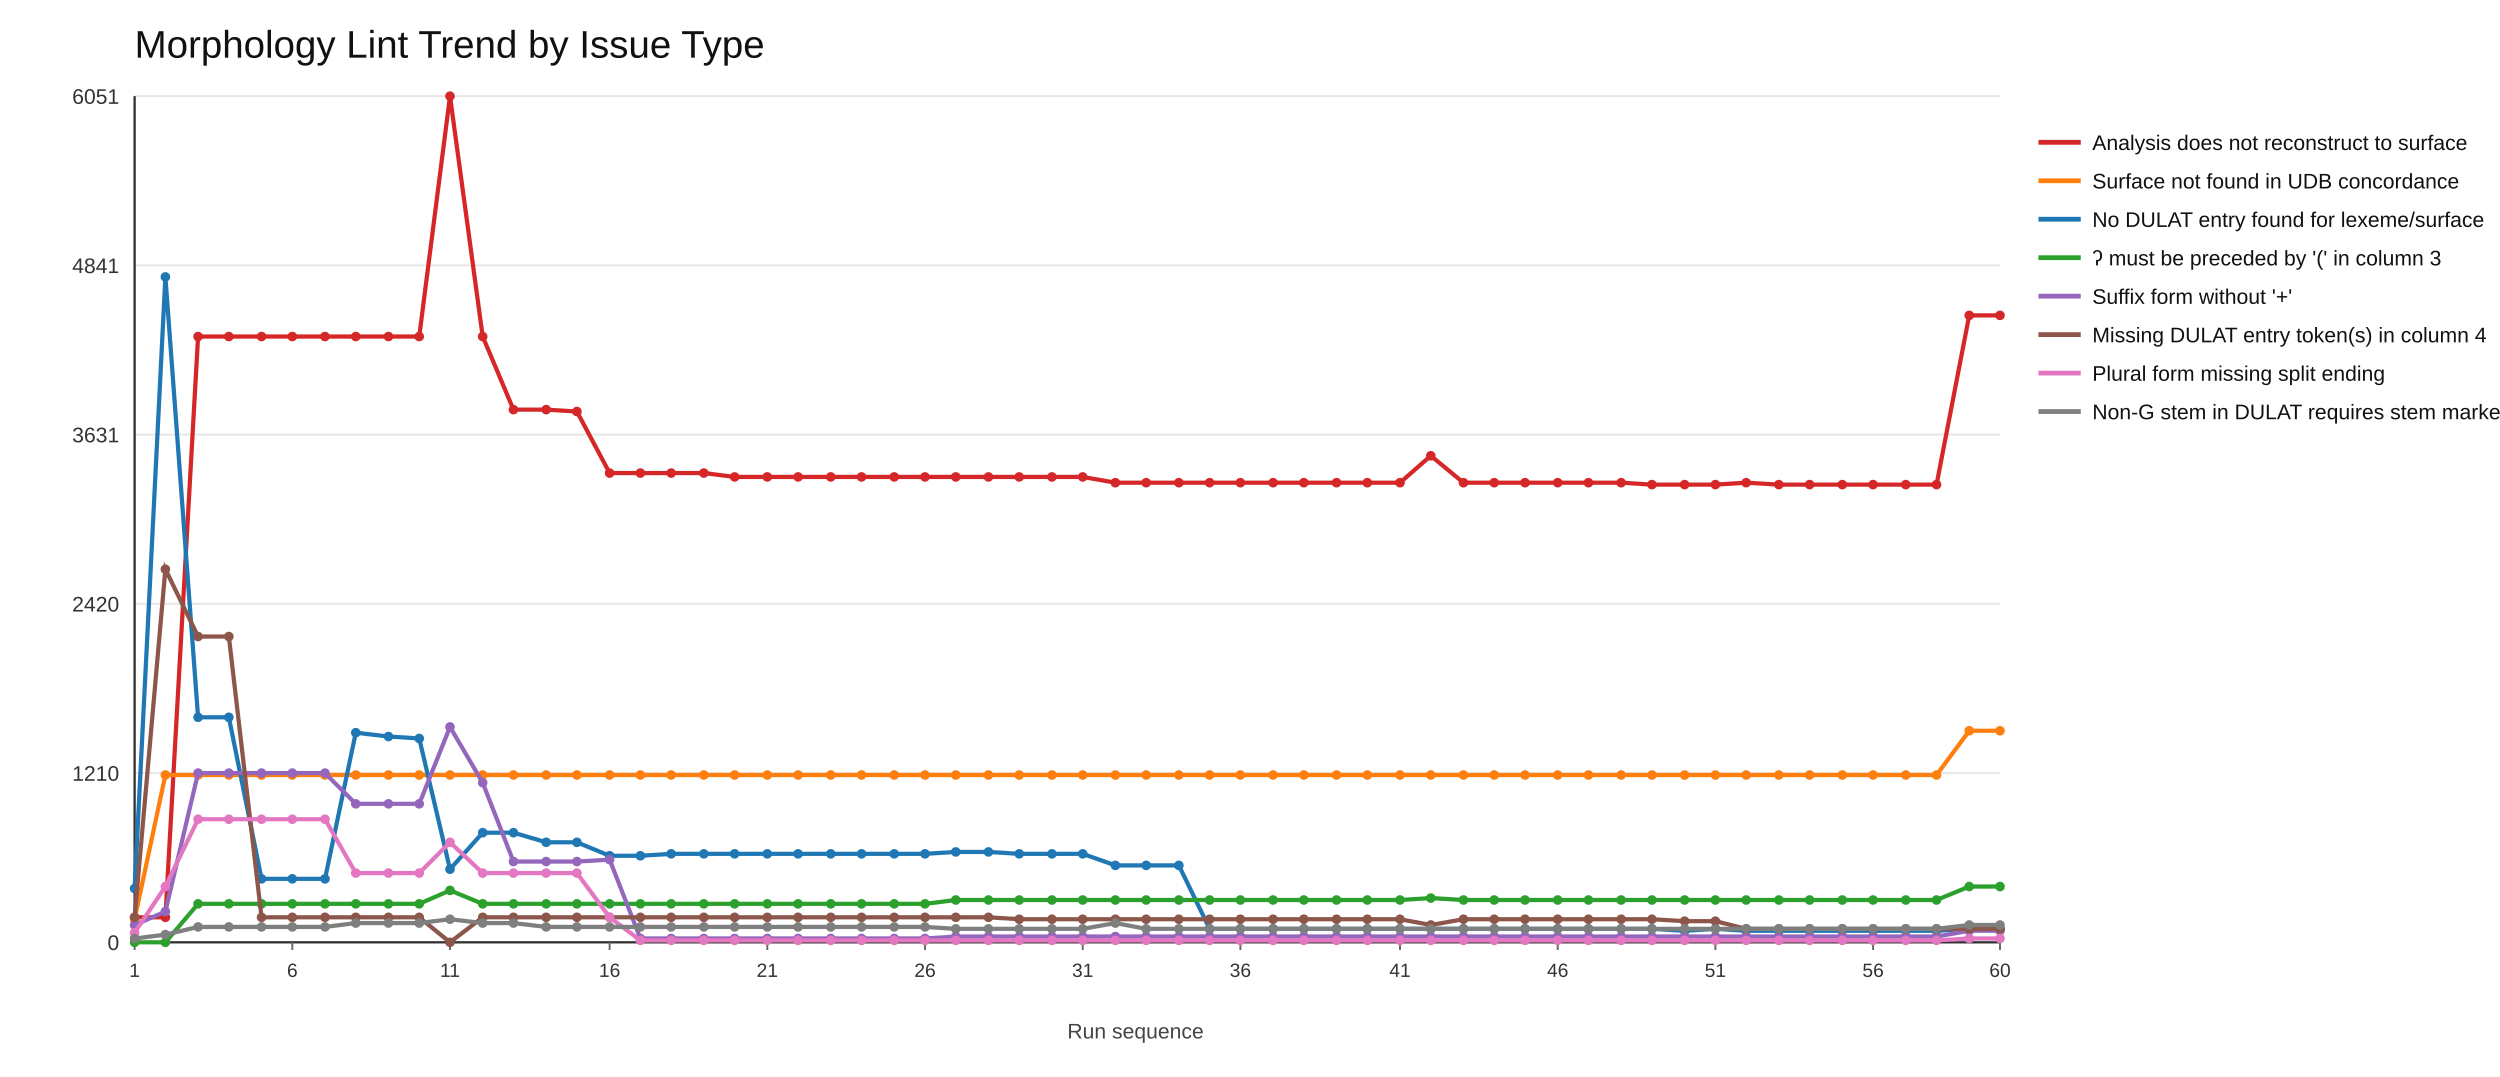
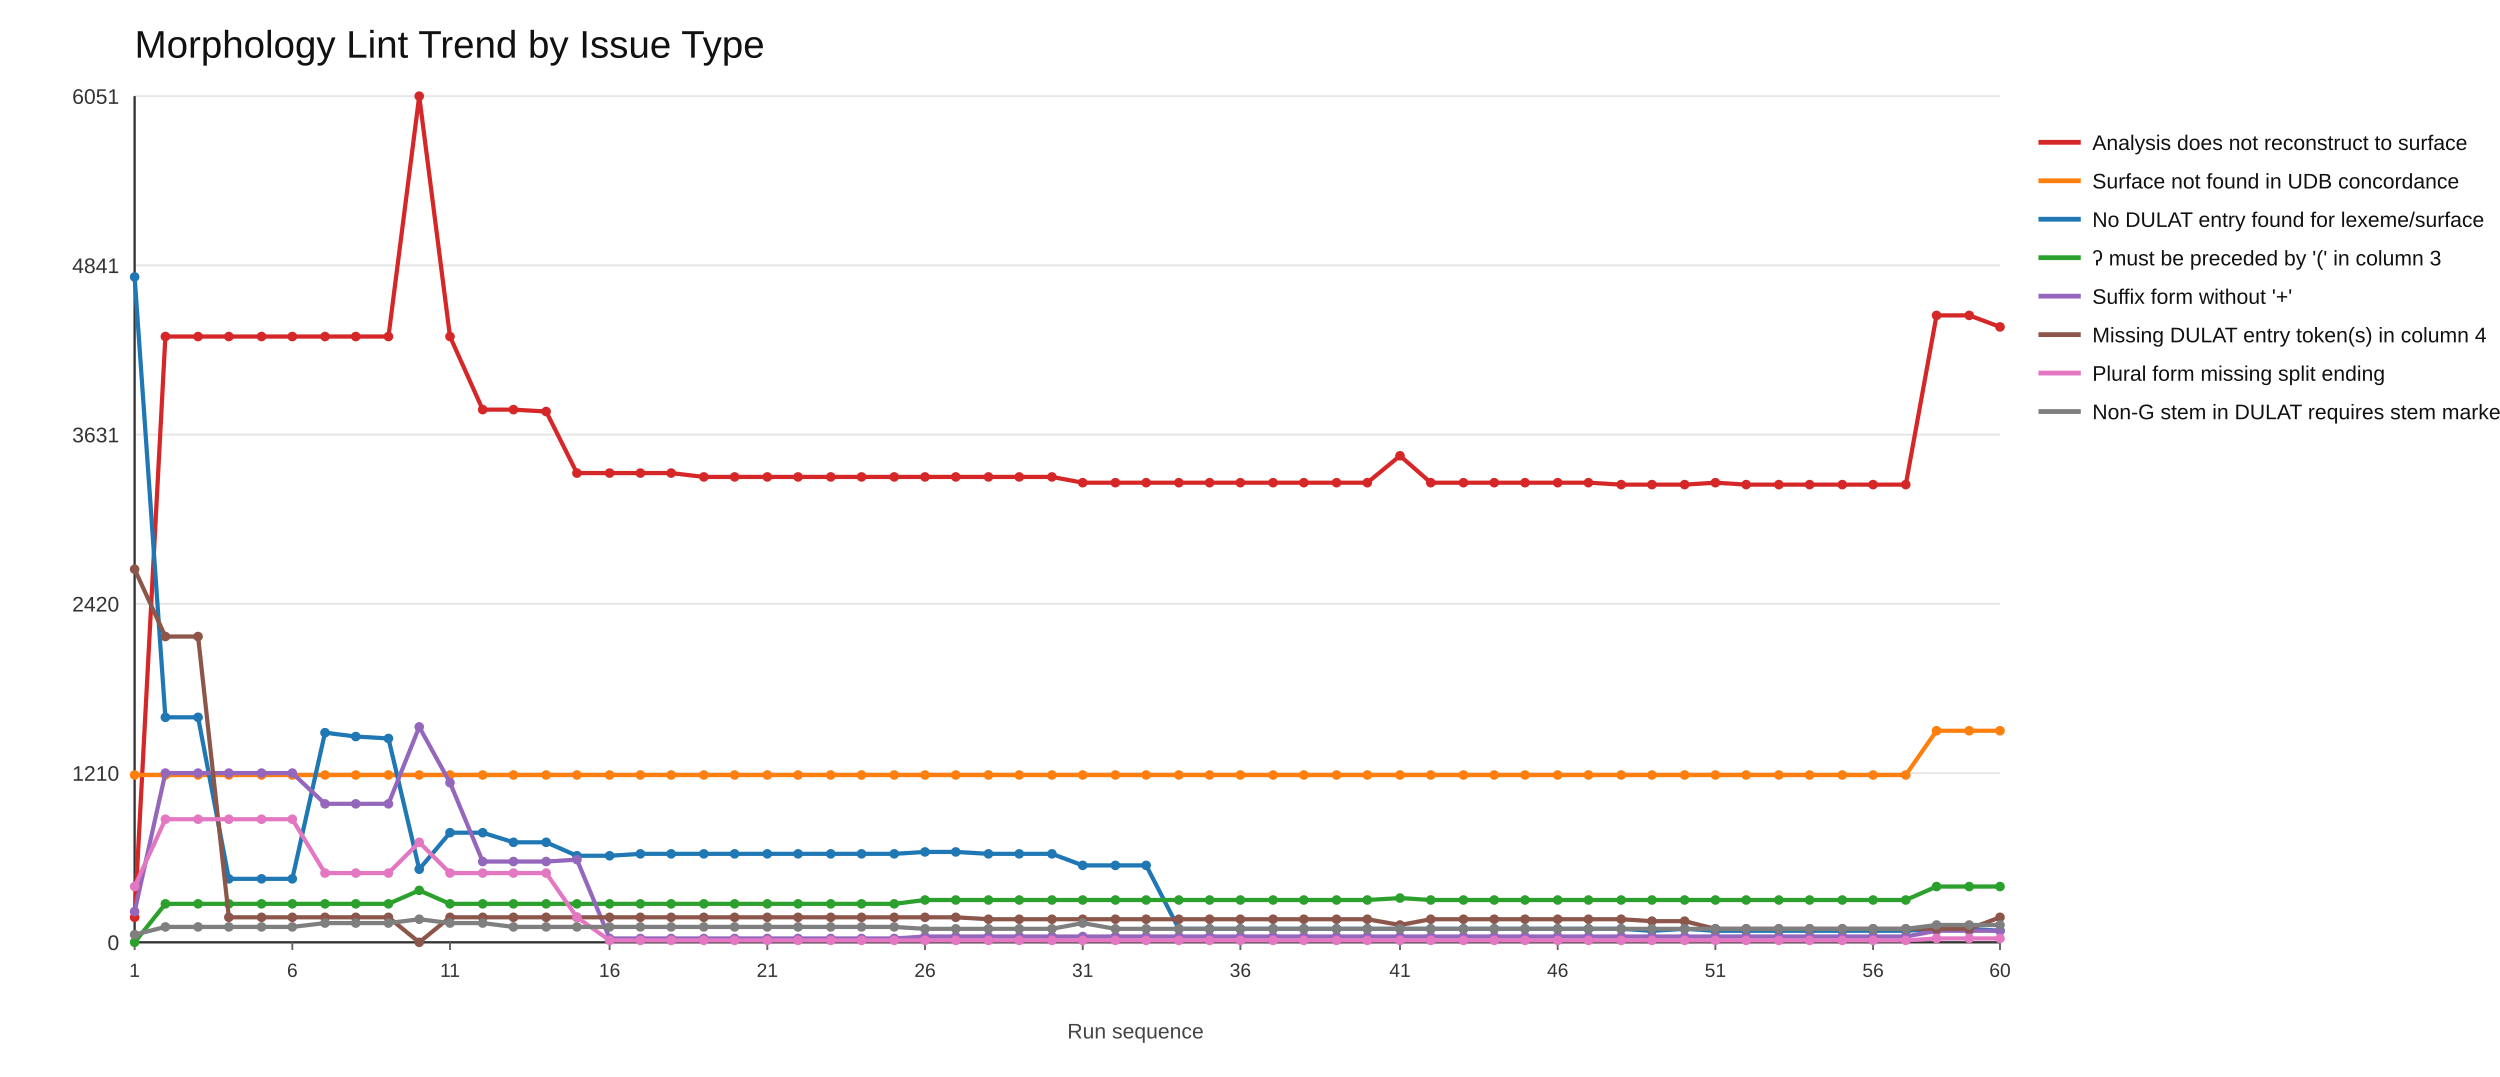
<svg xmlns="http://www.w3.org/2000/svg" width="1300" height="560">
  <rect x="0" y="0" width="1300" height="560" fill="#ffffff" />
  <text x="70" y="30" font-size="20" font-family="Arial" fill="#111">Morphology Lint Trend by Issue Type</text>
  <line x1="70" y1="490" x2="1040" y2="490" stroke="#e6e6e6" stroke-width="1" />
  <text x="62" y="494" font-size="11" font-family="Arial" fill="#333" text-anchor="end">0</text>
  <line x1="70" y1="402" x2="1040" y2="402" stroke="#e6e6e6" stroke-width="1" />
  <text x="62" y="406" font-size="11" font-family="Arial" fill="#333" text-anchor="end">1210</text>
  <line x1="70" y1="314" x2="1040" y2="314" stroke="#e6e6e6" stroke-width="1" />
  <text x="62" y="318" font-size="11" font-family="Arial" fill="#333" text-anchor="end">2420</text>
  <line x1="70" y1="226" x2="1040" y2="226" stroke="#e6e6e6" stroke-width="1" />
  <text x="62" y="230" font-size="11" font-family="Arial" fill="#333" text-anchor="end">3631</text>
  <line x1="70" y1="138" x2="1040" y2="138" stroke="#e6e6e6" stroke-width="1" />
  <text x="62" y="142" font-size="11" font-family="Arial" fill="#333" text-anchor="end">4841</text>
  <line x1="70" y1="50" x2="1040" y2="50" stroke="#e6e6e6" stroke-width="1" />
  <text x="62" y="54" font-size="11" font-family="Arial" fill="#333" text-anchor="end">6051</text>
  <line x1="70" y1="490" x2="1040" y2="490" stroke="#333" stroke-width="1.2" />
  <line x1="70" y1="50" x2="70" y2="490" stroke="#333" stroke-width="1.2" />
  <line x1="70" y1="490" x2="70" y2="494" stroke="#666" stroke-width="1" />
  <text x="70" y="508" font-size="10" font-family="Arial" fill="#333" text-anchor="middle">1</text>
  <line x1="152" y1="490" x2="152" y2="494" stroke="#666" stroke-width="1" />
  <text x="152" y="508" font-size="10" font-family="Arial" fill="#333" text-anchor="middle">6</text>
  <line x1="234" y1="490" x2="234" y2="494" stroke="#666" stroke-width="1" />
  <text x="234" y="508" font-size="10" font-family="Arial" fill="#333" text-anchor="middle">11</text>
  <line x1="317" y1="490" x2="317" y2="494" stroke="#666" stroke-width="1" />
  <text x="317" y="508" font-size="10" font-family="Arial" fill="#333" text-anchor="middle">16</text>
  <line x1="399" y1="490" x2="399" y2="494" stroke="#666" stroke-width="1" />
  <text x="399" y="508" font-size="10" font-family="Arial" fill="#333" text-anchor="middle">21</text>
  <line x1="481" y1="490" x2="481" y2="494" stroke="#666" stroke-width="1" />
  <text x="481" y="508" font-size="10" font-family="Arial" fill="#333" text-anchor="middle">26</text>
  <line x1="563" y1="490" x2="563" y2="494" stroke="#666" stroke-width="1" />
  <text x="563" y="508" font-size="10" font-family="Arial" fill="#333" text-anchor="middle">31</text>
  <line x1="645" y1="490" x2="645" y2="494" stroke="#666" stroke-width="1" />
  <text x="645" y="508" font-size="10" font-family="Arial" fill="#333" text-anchor="middle">36</text>
  <line x1="728" y1="490" x2="728" y2="494" stroke="#666" stroke-width="1" />
  <text x="728" y="508" font-size="10" font-family="Arial" fill="#333" text-anchor="middle">41</text>
  <line x1="810" y1="490" x2="810" y2="494" stroke="#666" stroke-width="1" />
  <text x="810" y="508" font-size="10" font-family="Arial" fill="#333" text-anchor="middle">46</text>
  <line x1="892" y1="490" x2="892" y2="494" stroke="#666" stroke-width="1" />
  <text x="892" y="508" font-size="10" font-family="Arial" fill="#333" text-anchor="middle">51</text>
  <line x1="974" y1="490" x2="974" y2="494" stroke="#666" stroke-width="1" />
  <text x="974" y="508" font-size="10" font-family="Arial" fill="#333" text-anchor="middle">56</text>
  <line x1="1040" y1="490" x2="1040" y2="494" stroke="#666" stroke-width="1" />
  <text x="1040" y="508" font-size="10" font-family="Arial" fill="#333" text-anchor="middle">60</text>
-   <polyline fill="none" stroke="#d62728" stroke-width="2.2" points="70,477 86,477 103,175 119,175 136,175 152,175 169,175 185,175 202,175 218,175 234,50 251,175 267,213 284,213 300,214 317,246 333,246 349,246 366,246 382,248 399,248 415,248 432,248 448,248 465,248 481,248 497,248 514,248 530,248 547,248 563,248 580,251 596,251 613,251 629,251 645,251 662,251 678,251 695,251 711,251 728,251 744,237 761,251 777,251 793,251 810,251 826,251 843,251 859,252 876,252 892,252 908,251 925,252 941,252 958,252 974,252 991,252 1007,252 1024,164 1040,164" />
+   <polyline fill="none" stroke="#d62728" stroke-width="2.2" points="70,477 86,175 103,175 119,175 136,175 152,175 169,175 185,175 202,175 218,50 234,175 251,213 267,213 284,214 300,246 317,246 333,246 349,246 366,248 382,248 399,248 415,248 432,248 448,248 465,248 481,248 497,248 514,248 530,248 547,248 563,251 580,251 596,251 613,251 629,251 645,251 662,251 678,251 695,251 711,251 728,237 744,251 761,251 777,251 793,251 810,251 826,251 843,252 859,252 876,252 892,251 908,252 925,252 941,252 958,252 974,252 991,252 1007,164 1024,164 1040,170" />
  <circle cx="70" cy="477" r="2.5" fill="#d62728" />
-   <circle cx="86" cy="477" r="2.5" fill="#d62728" />
+   <circle cx="86" cy="175" r="2.5" fill="#d62728" />
  <circle cx="103" cy="175" r="2.5" fill="#d62728" />
  <circle cx="119" cy="175" r="2.5" fill="#d62728" />
  <circle cx="136" cy="175" r="2.5" fill="#d62728" />
  <circle cx="152" cy="175" r="2.5" fill="#d62728" />
  <circle cx="169" cy="175" r="2.5" fill="#d62728" />
  <circle cx="185" cy="175" r="2.5" fill="#d62728" />
  <circle cx="202" cy="175" r="2.5" fill="#d62728" />
-   <circle cx="218" cy="175" r="2.5" fill="#d62728" />
-   <circle cx="234" cy="50" r="2.5" fill="#d62728" />
-   <circle cx="251" cy="175" r="2.5" fill="#d62728" />
+   <circle cx="218" cy="50" r="2.5" fill="#d62728" />
+   <circle cx="234" cy="175" r="2.5" fill="#d62728" />
+   <circle cx="251" cy="213" r="2.5" fill="#d62728" />
  <circle cx="267" cy="213" r="2.5" fill="#d62728" />
-   <circle cx="284" cy="213" r="2.5" fill="#d62728" />
-   <circle cx="300" cy="214" r="2.5" fill="#d62728" />
+   <circle cx="284" cy="214" r="2.5" fill="#d62728" />
+   <circle cx="300" cy="246" r="2.5" fill="#d62728" />
  <circle cx="317" cy="246" r="2.5" fill="#d62728" />
  <circle cx="333" cy="246" r="2.5" fill="#d62728" />
  <circle cx="349" cy="246" r="2.5" fill="#d62728" />
-   <circle cx="366" cy="246" r="2.5" fill="#d62728" />
+   <circle cx="366" cy="248" r="2.5" fill="#d62728" />
  <circle cx="382" cy="248" r="2.5" fill="#d62728" />
  <circle cx="399" cy="248" r="2.5" fill="#d62728" />
  <circle cx="415" cy="248" r="2.5" fill="#d62728" />
  <circle cx="432" cy="248" r="2.5" fill="#d62728" />
  <circle cx="448" cy="248" r="2.5" fill="#d62728" />
  <circle cx="465" cy="248" r="2.5" fill="#d62728" />
  <circle cx="481" cy="248" r="2.5" fill="#d62728" />
  <circle cx="497" cy="248" r="2.5" fill="#d62728" />
  <circle cx="514" cy="248" r="2.5" fill="#d62728" />
  <circle cx="530" cy="248" r="2.5" fill="#d62728" />
  <circle cx="547" cy="248" r="2.5" fill="#d62728" />
-   <circle cx="563" cy="248" r="2.5" fill="#d62728" />
+   <circle cx="563" cy="251" r="2.5" fill="#d62728" />
  <circle cx="580" cy="251" r="2.5" fill="#d62728" />
  <circle cx="596" cy="251" r="2.5" fill="#d62728" />
  <circle cx="613" cy="251" r="2.5" fill="#d62728" />
  <circle cx="629" cy="251" r="2.5" fill="#d62728" />
  <circle cx="645" cy="251" r="2.5" fill="#d62728" />
  <circle cx="662" cy="251" r="2.5" fill="#d62728" />
  <circle cx="678" cy="251" r="2.5" fill="#d62728" />
  <circle cx="695" cy="251" r="2.5" fill="#d62728" />
  <circle cx="711" cy="251" r="2.5" fill="#d62728" />
-   <circle cx="728" cy="251" r="2.5" fill="#d62728" />
-   <circle cx="744" cy="237" r="2.5" fill="#d62728" />
+   <circle cx="728" cy="237" r="2.5" fill="#d62728" />
+   <circle cx="744" cy="251" r="2.5" fill="#d62728" />
  <circle cx="761" cy="251" r="2.5" fill="#d62728" />
  <circle cx="777" cy="251" r="2.5" fill="#d62728" />
  <circle cx="793" cy="251" r="2.5" fill="#d62728" />
  <circle cx="810" cy="251" r="2.5" fill="#d62728" />
  <circle cx="826" cy="251" r="2.5" fill="#d62728" />
-   <circle cx="843" cy="251" r="2.5" fill="#d62728" />
+   <circle cx="843" cy="252" r="2.5" fill="#d62728" />
  <circle cx="859" cy="252" r="2.5" fill="#d62728" />
  <circle cx="876" cy="252" r="2.5" fill="#d62728" />
-   <circle cx="892" cy="252" r="2.5" fill="#d62728" />
-   <circle cx="908" cy="251" r="2.5" fill="#d62728" />
+   <circle cx="892" cy="251" r="2.5" fill="#d62728" />
+   <circle cx="908" cy="252" r="2.5" fill="#d62728" />
  <circle cx="925" cy="252" r="2.5" fill="#d62728" />
  <circle cx="941" cy="252" r="2.5" fill="#d62728" />
  <circle cx="958" cy="252" r="2.5" fill="#d62728" />
  <circle cx="974" cy="252" r="2.5" fill="#d62728" />
  <circle cx="991" cy="252" r="2.5" fill="#d62728" />
-   <circle cx="1007" cy="252" r="2.5" fill="#d62728" />
+   <circle cx="1007" cy="164" r="2.5" fill="#d62728" />
  <circle cx="1024" cy="164" r="2.5" fill="#d62728" />
-   <circle cx="1040" cy="164" r="2.5" fill="#d62728" />
+   <circle cx="1040" cy="170" r="2.5" fill="#d62728" />
  <line x1="1060" y1="74" x2="1082" y2="74" stroke="#d62728" stroke-width="2.5" />
  <text x="1088" y="78" font-size="11" font-family="Arial" fill="#111">Analysis does not reconstruct to surface</text>
-   <polyline fill="none" stroke="#ff7f0e" stroke-width="2.2" points="70,478 86,403 103,403 119,403 136,403 152,403 169,403 185,403 202,403 218,403 234,403 251,403 267,403 284,403 300,403 317,403 333,403 349,403 366,403 382,403 399,403 415,403 432,403 448,403 465,403 481,403 497,403 514,403 530,403 547,403 563,403 580,403 596,403 613,403 629,403 645,403 662,403 678,403 695,403 711,403 728,403 744,403 761,403 777,403 793,403 810,403 826,403 843,403 859,403 876,403 892,403 908,403 925,403 941,403 958,403 974,403 991,403 1007,403 1024,380 1040,380" />
-   <circle cx="70" cy="478" r="2.5" fill="#ff7f0e" />
+   <polyline fill="none" stroke="#ff7f0e" stroke-width="2.2" points="70,403 86,403 103,403 119,403 136,403 152,403 169,403 185,403 202,403 218,403 234,403 251,403 267,403 284,403 300,403 317,403 333,403 349,403 366,403 382,403 399,403 415,403 432,403 448,403 465,403 481,403 497,403 514,403 530,403 547,403 563,403 580,403 596,403 613,403 629,403 645,403 662,403 678,403 695,403 711,403 728,403 744,403 761,403 777,403 793,403 810,403 826,403 843,403 859,403 876,403 892,403 908,403 925,403 941,403 958,403 974,403 991,403 1007,380 1024,380 1040,380" />
+   <circle cx="70" cy="403" r="2.5" fill="#ff7f0e" />
  <circle cx="86" cy="403" r="2.5" fill="#ff7f0e" />
  <circle cx="103" cy="403" r="2.5" fill="#ff7f0e" />
  <circle cx="119" cy="403" r="2.5" fill="#ff7f0e" />
  <circle cx="136" cy="403" r="2.5" fill="#ff7f0e" />
  <circle cx="152" cy="403" r="2.5" fill="#ff7f0e" />
  <circle cx="169" cy="403" r="2.5" fill="#ff7f0e" />
  <circle cx="185" cy="403" r="2.5" fill="#ff7f0e" />
  <circle cx="202" cy="403" r="2.5" fill="#ff7f0e" />
  <circle cx="218" cy="403" r="2.5" fill="#ff7f0e" />
  <circle cx="234" cy="403" r="2.5" fill="#ff7f0e" />
  <circle cx="251" cy="403" r="2.5" fill="#ff7f0e" />
  <circle cx="267" cy="403" r="2.5" fill="#ff7f0e" />
  <circle cx="284" cy="403" r="2.5" fill="#ff7f0e" />
  <circle cx="300" cy="403" r="2.5" fill="#ff7f0e" />
  <circle cx="317" cy="403" r="2.5" fill="#ff7f0e" />
  <circle cx="333" cy="403" r="2.5" fill="#ff7f0e" />
  <circle cx="349" cy="403" r="2.5" fill="#ff7f0e" />
  <circle cx="366" cy="403" r="2.5" fill="#ff7f0e" />
  <circle cx="382" cy="403" r="2.5" fill="#ff7f0e" />
  <circle cx="399" cy="403" r="2.5" fill="#ff7f0e" />
  <circle cx="415" cy="403" r="2.5" fill="#ff7f0e" />
  <circle cx="432" cy="403" r="2.5" fill="#ff7f0e" />
  <circle cx="448" cy="403" r="2.5" fill="#ff7f0e" />
  <circle cx="465" cy="403" r="2.5" fill="#ff7f0e" />
  <circle cx="481" cy="403" r="2.5" fill="#ff7f0e" />
  <circle cx="497" cy="403" r="2.5" fill="#ff7f0e" />
  <circle cx="514" cy="403" r="2.5" fill="#ff7f0e" />
  <circle cx="530" cy="403" r="2.5" fill="#ff7f0e" />
  <circle cx="547" cy="403" r="2.5" fill="#ff7f0e" />
  <circle cx="563" cy="403" r="2.5" fill="#ff7f0e" />
  <circle cx="580" cy="403" r="2.5" fill="#ff7f0e" />
  <circle cx="596" cy="403" r="2.5" fill="#ff7f0e" />
  <circle cx="613" cy="403" r="2.5" fill="#ff7f0e" />
  <circle cx="629" cy="403" r="2.5" fill="#ff7f0e" />
  <circle cx="645" cy="403" r="2.5" fill="#ff7f0e" />
  <circle cx="662" cy="403" r="2.5" fill="#ff7f0e" />
  <circle cx="678" cy="403" r="2.5" fill="#ff7f0e" />
  <circle cx="695" cy="403" r="2.5" fill="#ff7f0e" />
  <circle cx="711" cy="403" r="2.5" fill="#ff7f0e" />
  <circle cx="728" cy="403" r="2.5" fill="#ff7f0e" />
  <circle cx="744" cy="403" r="2.5" fill="#ff7f0e" />
  <circle cx="761" cy="403" r="2.5" fill="#ff7f0e" />
  <circle cx="777" cy="403" r="2.5" fill="#ff7f0e" />
  <circle cx="793" cy="403" r="2.5" fill="#ff7f0e" />
  <circle cx="810" cy="403" r="2.5" fill="#ff7f0e" />
  <circle cx="826" cy="403" r="2.5" fill="#ff7f0e" />
  <circle cx="843" cy="403" r="2.5" fill="#ff7f0e" />
  <circle cx="859" cy="403" r="2.5" fill="#ff7f0e" />
  <circle cx="876" cy="403" r="2.5" fill="#ff7f0e" />
  <circle cx="892" cy="403" r="2.5" fill="#ff7f0e" />
  <circle cx="908" cy="403" r="2.5" fill="#ff7f0e" />
  <circle cx="925" cy="403" r="2.5" fill="#ff7f0e" />
  <circle cx="941" cy="403" r="2.5" fill="#ff7f0e" />
  <circle cx="958" cy="403" r="2.5" fill="#ff7f0e" />
  <circle cx="974" cy="403" r="2.5" fill="#ff7f0e" />
  <circle cx="991" cy="403" r="2.5" fill="#ff7f0e" />
-   <circle cx="1007" cy="403" r="2.5" fill="#ff7f0e" />
+   <circle cx="1007" cy="380" r="2.5" fill="#ff7f0e" />
  <circle cx="1024" cy="380" r="2.5" fill="#ff7f0e" />
  <circle cx="1040" cy="380" r="2.5" fill="#ff7f0e" />
  <line x1="1060" y1="94" x2="1082" y2="94" stroke="#ff7f0e" stroke-width="2.5" />
  <text x="1088" y="98" font-size="11" font-family="Arial" fill="#111">Surface not found in UDB concordance</text>
-   <polyline fill="none" stroke="#1f77b4" stroke-width="2.2" points="70,462 86,144 103,373 119,373 136,457 152,457 169,457 185,381 202,383 218,384 234,452 251,433 267,433 284,438 300,438 317,445 333,445 349,444 366,444 382,444 399,444 415,444 432,444 448,444 465,444 481,444 497,443 514,443 530,444 547,444 563,444 580,450 596,450 613,450 629,483 645,483 662,483 678,483 695,483 711,483 728,483 744,483 761,483 777,483 793,483 810,483 826,483 843,483 859,483 876,484 892,483 908,484 925,484 941,484 958,484 974,484 991,484 1007,484 1024,483 1040,483" />
-   <circle cx="70" cy="462" r="2.5" fill="#1f77b4" />
-   <circle cx="86" cy="144" r="2.5" fill="#1f77b4" />
+   <polyline fill="none" stroke="#1f77b4" stroke-width="2.2" points="70,144 86,373 103,373 119,457 136,457 152,457 169,381 185,383 202,384 218,452 234,433 251,433 267,438 284,438 300,445 317,445 333,444 349,444 366,444 382,444 399,444 415,444 432,444 448,444 465,444 481,443 497,443 514,444 530,444 547,444 563,450 580,450 596,450 613,483 629,483 645,483 662,483 678,483 695,483 711,483 728,483 744,483 761,483 777,483 793,483 810,483 826,483 843,483 859,484 876,483 892,484 908,484 925,484 941,484 958,484 974,484 991,484 1007,483 1024,483 1040,484" />
+   <circle cx="70" cy="144" r="2.5" fill="#1f77b4" />
+   <circle cx="86" cy="373" r="2.5" fill="#1f77b4" />
  <circle cx="103" cy="373" r="2.5" fill="#1f77b4" />
-   <circle cx="119" cy="373" r="2.5" fill="#1f77b4" />
+   <circle cx="119" cy="457" r="2.5" fill="#1f77b4" />
  <circle cx="136" cy="457" r="2.5" fill="#1f77b4" />
  <circle cx="152" cy="457" r="2.5" fill="#1f77b4" />
-   <circle cx="169" cy="457" r="2.5" fill="#1f77b4" />
-   <circle cx="185" cy="381" r="2.5" fill="#1f77b4" />
-   <circle cx="202" cy="383" r="2.5" fill="#1f77b4" />
-   <circle cx="218" cy="384" r="2.5" fill="#1f77b4" />
-   <circle cx="234" cy="452" r="2.5" fill="#1f77b4" />
+   <circle cx="169" cy="381" r="2.5" fill="#1f77b4" />
+   <circle cx="185" cy="383" r="2.5" fill="#1f77b4" />
+   <circle cx="202" cy="384" r="2.5" fill="#1f77b4" />
+   <circle cx="218" cy="452" r="2.5" fill="#1f77b4" />
+   <circle cx="234" cy="433" r="2.5" fill="#1f77b4" />
  <circle cx="251" cy="433" r="2.5" fill="#1f77b4" />
-   <circle cx="267" cy="433" r="2.5" fill="#1f77b4" />
+   <circle cx="267" cy="438" r="2.5" fill="#1f77b4" />
  <circle cx="284" cy="438" r="2.5" fill="#1f77b4" />
-   <circle cx="300" cy="438" r="2.5" fill="#1f77b4" />
+   <circle cx="300" cy="445" r="2.5" fill="#1f77b4" />
  <circle cx="317" cy="445" r="2.5" fill="#1f77b4" />
-   <circle cx="333" cy="445" r="2.5" fill="#1f77b4" />
+   <circle cx="333" cy="444" r="2.5" fill="#1f77b4" />
  <circle cx="349" cy="444" r="2.5" fill="#1f77b4" />
  <circle cx="366" cy="444" r="2.5" fill="#1f77b4" />
  <circle cx="382" cy="444" r="2.5" fill="#1f77b4" />
  <circle cx="399" cy="444" r="2.5" fill="#1f77b4" />
  <circle cx="415" cy="444" r="2.5" fill="#1f77b4" />
  <circle cx="432" cy="444" r="2.5" fill="#1f77b4" />
  <circle cx="448" cy="444" r="2.5" fill="#1f77b4" />
  <circle cx="465" cy="444" r="2.5" fill="#1f77b4" />
-   <circle cx="481" cy="444" r="2.5" fill="#1f77b4" />
+   <circle cx="481" cy="443" r="2.5" fill="#1f77b4" />
  <circle cx="497" cy="443" r="2.5" fill="#1f77b4" />
-   <circle cx="514" cy="443" r="2.5" fill="#1f77b4" />
+   <circle cx="514" cy="444" r="2.5" fill="#1f77b4" />
  <circle cx="530" cy="444" r="2.5" fill="#1f77b4" />
  <circle cx="547" cy="444" r="2.5" fill="#1f77b4" />
-   <circle cx="563" cy="444" r="2.5" fill="#1f77b4" />
+   <circle cx="563" cy="450" r="2.5" fill="#1f77b4" />
  <circle cx="580" cy="450" r="2.5" fill="#1f77b4" />
  <circle cx="596" cy="450" r="2.5" fill="#1f77b4" />
-   <circle cx="613" cy="450" r="2.5" fill="#1f77b4" />
+   <circle cx="613" cy="483" r="2.5" fill="#1f77b4" />
  <circle cx="629" cy="483" r="2.5" fill="#1f77b4" />
  <circle cx="645" cy="483" r="2.5" fill="#1f77b4" />
  <circle cx="662" cy="483" r="2.5" fill="#1f77b4" />
  <circle cx="678" cy="483" r="2.5" fill="#1f77b4" />
  <circle cx="695" cy="483" r="2.5" fill="#1f77b4" />
  <circle cx="711" cy="483" r="2.5" fill="#1f77b4" />
  <circle cx="728" cy="483" r="2.5" fill="#1f77b4" />
  <circle cx="744" cy="483" r="2.5" fill="#1f77b4" />
  <circle cx="761" cy="483" r="2.5" fill="#1f77b4" />
  <circle cx="777" cy="483" r="2.5" fill="#1f77b4" />
  <circle cx="793" cy="483" r="2.5" fill="#1f77b4" />
  <circle cx="810" cy="483" r="2.5" fill="#1f77b4" />
  <circle cx="826" cy="483" r="2.5" fill="#1f77b4" />
  <circle cx="843" cy="483" r="2.5" fill="#1f77b4" />
-   <circle cx="859" cy="483" r="2.5" fill="#1f77b4" />
-   <circle cx="876" cy="484" r="2.5" fill="#1f77b4" />
-   <circle cx="892" cy="483" r="2.5" fill="#1f77b4" />
+   <circle cx="859" cy="484" r="2.5" fill="#1f77b4" />
+   <circle cx="876" cy="483" r="2.5" fill="#1f77b4" />
+   <circle cx="892" cy="484" r="2.5" fill="#1f77b4" />
  <circle cx="908" cy="484" r="2.5" fill="#1f77b4" />
  <circle cx="925" cy="484" r="2.5" fill="#1f77b4" />
  <circle cx="941" cy="484" r="2.5" fill="#1f77b4" />
  <circle cx="958" cy="484" r="2.5" fill="#1f77b4" />
  <circle cx="974" cy="484" r="2.5" fill="#1f77b4" />
  <circle cx="991" cy="484" r="2.5" fill="#1f77b4" />
-   <circle cx="1007" cy="484" r="2.5" fill="#1f77b4" />
+   <circle cx="1007" cy="483" r="2.5" fill="#1f77b4" />
  <circle cx="1024" cy="483" r="2.5" fill="#1f77b4" />
-   <circle cx="1040" cy="483" r="2.5" fill="#1f77b4" />
+   <circle cx="1040" cy="484" r="2.5" fill="#1f77b4" />
  <line x1="1060" y1="114" x2="1082" y2="114" stroke="#1f77b4" stroke-width="2.5" />
  <text x="1088" y="118" font-size="11" font-family="Arial" fill="#111">No DULAT entry found for lexeme/surface</text>
-   <polyline fill="none" stroke="#2ca02c" stroke-width="2.2" points="70,490 86,490 103,470 119,470 136,470 152,470 169,470 185,470 202,470 218,470 234,463 251,470 267,470 284,470 300,470 317,470 333,470 349,470 366,470 382,470 399,470 415,470 432,470 448,470 465,470 481,470 497,468 514,468 530,468 547,468 563,468 580,468 596,468 613,468 629,468 645,468 662,468 678,468 695,468 711,468 728,468 744,467 761,468 777,468 793,468 810,468 826,468 843,468 859,468 876,468 892,468 908,468 925,468 941,468 958,468 974,468 991,468 1007,468 1024,461 1040,461" />
+   <polyline fill="none" stroke="#2ca02c" stroke-width="2.2" points="70,490 86,470 103,470 119,470 136,470 152,470 169,470 185,470 202,470 218,463 234,470 251,470 267,470 284,470 300,470 317,470 333,470 349,470 366,470 382,470 399,470 415,470 432,470 448,470 465,470 481,468 497,468 514,468 530,468 547,468 563,468 580,468 596,468 613,468 629,468 645,468 662,468 678,468 695,468 711,468 728,467 744,468 761,468 777,468 793,468 810,468 826,468 843,468 859,468 876,468 892,468 908,468 925,468 941,468 958,468 974,468 991,468 1007,461 1024,461 1040,461" />
  <circle cx="70" cy="490" r="2.5" fill="#2ca02c" />
-   <circle cx="86" cy="490" r="2.5" fill="#2ca02c" />
+   <circle cx="86" cy="470" r="2.5" fill="#2ca02c" />
  <circle cx="103" cy="470" r="2.5" fill="#2ca02c" />
  <circle cx="119" cy="470" r="2.5" fill="#2ca02c" />
  <circle cx="136" cy="470" r="2.5" fill="#2ca02c" />
  <circle cx="152" cy="470" r="2.5" fill="#2ca02c" />
  <circle cx="169" cy="470" r="2.5" fill="#2ca02c" />
  <circle cx="185" cy="470" r="2.5" fill="#2ca02c" />
  <circle cx="202" cy="470" r="2.5" fill="#2ca02c" />
-   <circle cx="218" cy="470" r="2.5" fill="#2ca02c" />
-   <circle cx="234" cy="463" r="2.5" fill="#2ca02c" />
+   <circle cx="218" cy="463" r="2.5" fill="#2ca02c" />
+   <circle cx="234" cy="470" r="2.5" fill="#2ca02c" />
  <circle cx="251" cy="470" r="2.5" fill="#2ca02c" />
  <circle cx="267" cy="470" r="2.5" fill="#2ca02c" />
  <circle cx="284" cy="470" r="2.5" fill="#2ca02c" />
  <circle cx="300" cy="470" r="2.5" fill="#2ca02c" />
  <circle cx="317" cy="470" r="2.5" fill="#2ca02c" />
  <circle cx="333" cy="470" r="2.5" fill="#2ca02c" />
  <circle cx="349" cy="470" r="2.5" fill="#2ca02c" />
  <circle cx="366" cy="470" r="2.5" fill="#2ca02c" />
  <circle cx="382" cy="470" r="2.5" fill="#2ca02c" />
  <circle cx="399" cy="470" r="2.5" fill="#2ca02c" />
  <circle cx="415" cy="470" r="2.5" fill="#2ca02c" />
  <circle cx="432" cy="470" r="2.5" fill="#2ca02c" />
  <circle cx="448" cy="470" r="2.5" fill="#2ca02c" />
  <circle cx="465" cy="470" r="2.5" fill="#2ca02c" />
-   <circle cx="481" cy="470" r="2.5" fill="#2ca02c" />
+   <circle cx="481" cy="468" r="2.5" fill="#2ca02c" />
  <circle cx="497" cy="468" r="2.5" fill="#2ca02c" />
  <circle cx="514" cy="468" r="2.5" fill="#2ca02c" />
  <circle cx="530" cy="468" r="2.5" fill="#2ca02c" />
  <circle cx="547" cy="468" r="2.5" fill="#2ca02c" />
  <circle cx="563" cy="468" r="2.5" fill="#2ca02c" />
  <circle cx="580" cy="468" r="2.5" fill="#2ca02c" />
  <circle cx="596" cy="468" r="2.5" fill="#2ca02c" />
  <circle cx="613" cy="468" r="2.5" fill="#2ca02c" />
  <circle cx="629" cy="468" r="2.5" fill="#2ca02c" />
  <circle cx="645" cy="468" r="2.5" fill="#2ca02c" />
  <circle cx="662" cy="468" r="2.5" fill="#2ca02c" />
  <circle cx="678" cy="468" r="2.5" fill="#2ca02c" />
  <circle cx="695" cy="468" r="2.5" fill="#2ca02c" />
  <circle cx="711" cy="468" r="2.5" fill="#2ca02c" />
-   <circle cx="728" cy="468" r="2.5" fill="#2ca02c" />
-   <circle cx="744" cy="467" r="2.5" fill="#2ca02c" />
+   <circle cx="728" cy="467" r="2.5" fill="#2ca02c" />
+   <circle cx="744" cy="468" r="2.5" fill="#2ca02c" />
  <circle cx="761" cy="468" r="2.5" fill="#2ca02c" />
  <circle cx="777" cy="468" r="2.5" fill="#2ca02c" />
  <circle cx="793" cy="468" r="2.5" fill="#2ca02c" />
  <circle cx="810" cy="468" r="2.5" fill="#2ca02c" />
  <circle cx="826" cy="468" r="2.5" fill="#2ca02c" />
  <circle cx="843" cy="468" r="2.5" fill="#2ca02c" />
  <circle cx="859" cy="468" r="2.5" fill="#2ca02c" />
  <circle cx="876" cy="468" r="2.5" fill="#2ca02c" />
  <circle cx="892" cy="468" r="2.5" fill="#2ca02c" />
  <circle cx="908" cy="468" r="2.5" fill="#2ca02c" />
  <circle cx="925" cy="468" r="2.5" fill="#2ca02c" />
  <circle cx="941" cy="468" r="2.5" fill="#2ca02c" />
  <circle cx="958" cy="468" r="2.5" fill="#2ca02c" />
  <circle cx="974" cy="468" r="2.5" fill="#2ca02c" />
  <circle cx="991" cy="468" r="2.5" fill="#2ca02c" />
-   <circle cx="1007" cy="468" r="2.5" fill="#2ca02c" />
+   <circle cx="1007" cy="461" r="2.5" fill="#2ca02c" />
  <circle cx="1024" cy="461" r="2.5" fill="#2ca02c" />
  <circle cx="1040" cy="461" r="2.5" fill="#2ca02c" />
  <line x1="1060" y1="134" x2="1082" y2="134" stroke="#2ca02c" stroke-width="2.5" />
  <text x="1088" y="138" font-size="11" font-family="Arial" fill="#111">ʔ must be preceded by '(' in column 3</text>
-   <polyline fill="none" stroke="#9467bd" stroke-width="2.2" points="70,481 86,474 103,402 119,402 136,402 152,402 169,402 185,418 202,418 218,418 234,378 251,407 267,448 284,448 300,448 317,447 333,488 349,488 366,488 382,488 399,488 415,488 432,488 448,488 465,488 481,488 497,487 514,487 530,487 547,487 563,487 580,487 596,487 613,487 629,487 645,487 662,487 678,487 695,487 711,487 728,487 744,487 761,487 777,487 793,487 810,487 826,487 843,487 859,487 876,487 892,487 908,487 925,487 941,487 958,487 974,487 991,487 1007,487 1024,484 1040,484" />
-   <circle cx="70" cy="481" r="2.5" fill="#9467bd" />
-   <circle cx="86" cy="474" r="2.5" fill="#9467bd" />
+   <polyline fill="none" stroke="#9467bd" stroke-width="2.2" points="70,474 86,402 103,402 119,402 136,402 152,402 169,418 185,418 202,418 218,378 234,407 251,448 267,448 284,448 300,447 317,488 333,488 349,488 366,488 382,488 399,488 415,488 432,488 448,488 465,488 481,487 497,487 514,487 530,487 547,487 563,487 580,487 596,487 613,487 629,487 645,487 662,487 678,487 695,487 711,487 728,487 744,487 761,487 777,487 793,487 810,487 826,487 843,487 859,487 876,487 892,487 908,487 925,487 941,487 958,487 974,487 991,487 1007,484 1024,484 1040,484" />
+   <circle cx="70" cy="474" r="2.5" fill="#9467bd" />
+   <circle cx="86" cy="402" r="2.5" fill="#9467bd" />
  <circle cx="103" cy="402" r="2.5" fill="#9467bd" />
  <circle cx="119" cy="402" r="2.5" fill="#9467bd" />
  <circle cx="136" cy="402" r="2.5" fill="#9467bd" />
  <circle cx="152" cy="402" r="2.5" fill="#9467bd" />
-   <circle cx="169" cy="402" r="2.5" fill="#9467bd" />
+   <circle cx="169" cy="418" r="2.5" fill="#9467bd" />
  <circle cx="185" cy="418" r="2.5" fill="#9467bd" />
  <circle cx="202" cy="418" r="2.5" fill="#9467bd" />
-   <circle cx="218" cy="418" r="2.5" fill="#9467bd" />
-   <circle cx="234" cy="378" r="2.5" fill="#9467bd" />
-   <circle cx="251" cy="407" r="2.5" fill="#9467bd" />
+   <circle cx="218" cy="378" r="2.5" fill="#9467bd" />
+   <circle cx="234" cy="407" r="2.5" fill="#9467bd" />
+   <circle cx="251" cy="448" r="2.5" fill="#9467bd" />
  <circle cx="267" cy="448" r="2.5" fill="#9467bd" />
  <circle cx="284" cy="448" r="2.5" fill="#9467bd" />
-   <circle cx="300" cy="448" r="2.5" fill="#9467bd" />
-   <circle cx="317" cy="447" r="2.5" fill="#9467bd" />
+   <circle cx="300" cy="447" r="2.5" fill="#9467bd" />
+   <circle cx="317" cy="488" r="2.5" fill="#9467bd" />
  <circle cx="333" cy="488" r="2.5" fill="#9467bd" />
  <circle cx="349" cy="488" r="2.5" fill="#9467bd" />
  <circle cx="366" cy="488" r="2.5" fill="#9467bd" />
  <circle cx="382" cy="488" r="2.5" fill="#9467bd" />
  <circle cx="399" cy="488" r="2.5" fill="#9467bd" />
  <circle cx="415" cy="488" r="2.5" fill="#9467bd" />
  <circle cx="432" cy="488" r="2.5" fill="#9467bd" />
  <circle cx="448" cy="488" r="2.5" fill="#9467bd" />
  <circle cx="465" cy="488" r="2.5" fill="#9467bd" />
-   <circle cx="481" cy="488" r="2.5" fill="#9467bd" />
+   <circle cx="481" cy="487" r="2.5" fill="#9467bd" />
  <circle cx="497" cy="487" r="2.5" fill="#9467bd" />
  <circle cx="514" cy="487" r="2.5" fill="#9467bd" />
  <circle cx="530" cy="487" r="2.5" fill="#9467bd" />
  <circle cx="547" cy="487" r="2.5" fill="#9467bd" />
  <circle cx="563" cy="487" r="2.5" fill="#9467bd" />
  <circle cx="580" cy="487" r="2.5" fill="#9467bd" />
  <circle cx="596" cy="487" r="2.5" fill="#9467bd" />
  <circle cx="613" cy="487" r="2.5" fill="#9467bd" />
  <circle cx="629" cy="487" r="2.5" fill="#9467bd" />
  <circle cx="645" cy="487" r="2.5" fill="#9467bd" />
  <circle cx="662" cy="487" r="2.5" fill="#9467bd" />
  <circle cx="678" cy="487" r="2.5" fill="#9467bd" />
  <circle cx="695" cy="487" r="2.5" fill="#9467bd" />
  <circle cx="711" cy="487" r="2.5" fill="#9467bd" />
  <circle cx="728" cy="487" r="2.5" fill="#9467bd" />
  <circle cx="744" cy="487" r="2.5" fill="#9467bd" />
  <circle cx="761" cy="487" r="2.5" fill="#9467bd" />
  <circle cx="777" cy="487" r="2.5" fill="#9467bd" />
  <circle cx="793" cy="487" r="2.5" fill="#9467bd" />
  <circle cx="810" cy="487" r="2.5" fill="#9467bd" />
  <circle cx="826" cy="487" r="2.5" fill="#9467bd" />
  <circle cx="843" cy="487" r="2.5" fill="#9467bd" />
  <circle cx="859" cy="487" r="2.5" fill="#9467bd" />
  <circle cx="876" cy="487" r="2.5" fill="#9467bd" />
  <circle cx="892" cy="487" r="2.5" fill="#9467bd" />
  <circle cx="908" cy="487" r="2.5" fill="#9467bd" />
  <circle cx="925" cy="487" r="2.5" fill="#9467bd" />
  <circle cx="941" cy="487" r="2.5" fill="#9467bd" />
  <circle cx="958" cy="487" r="2.5" fill="#9467bd" />
  <circle cx="974" cy="487" r="2.5" fill="#9467bd" />
  <circle cx="991" cy="487" r="2.5" fill="#9467bd" />
-   <circle cx="1007" cy="487" r="2.5" fill="#9467bd" />
+   <circle cx="1007" cy="484" r="2.5" fill="#9467bd" />
  <circle cx="1024" cy="484" r="2.5" fill="#9467bd" />
  <circle cx="1040" cy="484" r="2.5" fill="#9467bd" />
  <line x1="1060" y1="154" x2="1082" y2="154" stroke="#9467bd" stroke-width="2.5" />
  <text x="1088" y="158" font-size="11" font-family="Arial" fill="#111">Suffix form without '+'</text>
-   <polyline fill="none" stroke="#8c564b" stroke-width="2.2" points="70,477 86,296 103,331 119,331 136,477 152,477 169,477 185,477 202,477 218,477 234,490 251,477 267,477 284,477 300,477 317,477 333,477 349,477 366,477 382,477 399,477 415,477 432,477 448,477 465,477 481,477 497,477 514,477 530,478 547,478 563,478 580,478 596,478 613,478 629,478 645,478 662,478 678,478 695,478 711,478 728,478 744,481 761,478 777,478 793,478 810,478 826,478 843,478 859,478 876,479 892,479 908,483 925,483 941,483 958,483 974,483 991,483 1007,483 1024,483 1040,483" />
-   <circle cx="70" cy="477" r="2.5" fill="#8c564b" />
-   <circle cx="86" cy="296" r="2.5" fill="#8c564b" />
+   <polyline fill="none" stroke="#8c564b" stroke-width="2.2" points="70,296 86,331 103,331 119,477 136,477 152,477 169,477 185,477 202,477 218,490 234,477 251,477 267,477 284,477 300,477 317,477 333,477 349,477 366,477 382,477 399,477 415,477 432,477 448,477 465,477 481,477 497,477 514,478 530,478 547,478 563,478 580,478 596,478 613,478 629,478 645,478 662,478 678,478 695,478 711,478 728,481 744,478 761,478 777,478 793,478 810,478 826,478 843,478 859,479 876,479 892,483 908,483 925,483 941,483 958,483 974,483 991,483 1007,483 1024,483 1040,477" />
+   <circle cx="70" cy="296" r="2.5" fill="#8c564b" />
+   <circle cx="86" cy="331" r="2.5" fill="#8c564b" />
  <circle cx="103" cy="331" r="2.5" fill="#8c564b" />
-   <circle cx="119" cy="331" r="2.5" fill="#8c564b" />
+   <circle cx="119" cy="477" r="2.5" fill="#8c564b" />
  <circle cx="136" cy="477" r="2.5" fill="#8c564b" />
  <circle cx="152" cy="477" r="2.5" fill="#8c564b" />
  <circle cx="169" cy="477" r="2.5" fill="#8c564b" />
  <circle cx="185" cy="477" r="2.5" fill="#8c564b" />
  <circle cx="202" cy="477" r="2.5" fill="#8c564b" />
-   <circle cx="218" cy="477" r="2.5" fill="#8c564b" />
-   <circle cx="234" cy="490" r="2.5" fill="#8c564b" />
+   <circle cx="218" cy="490" r="2.5" fill="#8c564b" />
+   <circle cx="234" cy="477" r="2.5" fill="#8c564b" />
  <circle cx="251" cy="477" r="2.5" fill="#8c564b" />
  <circle cx="267" cy="477" r="2.5" fill="#8c564b" />
  <circle cx="284" cy="477" r="2.5" fill="#8c564b" />
  <circle cx="300" cy="477" r="2.5" fill="#8c564b" />
  <circle cx="317" cy="477" r="2.5" fill="#8c564b" />
  <circle cx="333" cy="477" r="2.5" fill="#8c564b" />
  <circle cx="349" cy="477" r="2.5" fill="#8c564b" />
  <circle cx="366" cy="477" r="2.5" fill="#8c564b" />
  <circle cx="382" cy="477" r="2.5" fill="#8c564b" />
  <circle cx="399" cy="477" r="2.5" fill="#8c564b" />
  <circle cx="415" cy="477" r="2.5" fill="#8c564b" />
  <circle cx="432" cy="477" r="2.5" fill="#8c564b" />
  <circle cx="448" cy="477" r="2.5" fill="#8c564b" />
  <circle cx="465" cy="477" r="2.5" fill="#8c564b" />
  <circle cx="481" cy="477" r="2.5" fill="#8c564b" />
  <circle cx="497" cy="477" r="2.5" fill="#8c564b" />
-   <circle cx="514" cy="477" r="2.5" fill="#8c564b" />
+   <circle cx="514" cy="478" r="2.5" fill="#8c564b" />
  <circle cx="530" cy="478" r="2.5" fill="#8c564b" />
  <circle cx="547" cy="478" r="2.5" fill="#8c564b" />
  <circle cx="563" cy="478" r="2.5" fill="#8c564b" />
  <circle cx="580" cy="478" r="2.5" fill="#8c564b" />
  <circle cx="596" cy="478" r="2.5" fill="#8c564b" />
  <circle cx="613" cy="478" r="2.5" fill="#8c564b" />
  <circle cx="629" cy="478" r="2.5" fill="#8c564b" />
  <circle cx="645" cy="478" r="2.5" fill="#8c564b" />
  <circle cx="662" cy="478" r="2.5" fill="#8c564b" />
  <circle cx="678" cy="478" r="2.5" fill="#8c564b" />
  <circle cx="695" cy="478" r="2.5" fill="#8c564b" />
  <circle cx="711" cy="478" r="2.5" fill="#8c564b" />
-   <circle cx="728" cy="478" r="2.5" fill="#8c564b" />
-   <circle cx="744" cy="481" r="2.5" fill="#8c564b" />
+   <circle cx="728" cy="481" r="2.5" fill="#8c564b" />
+   <circle cx="744" cy="478" r="2.5" fill="#8c564b" />
  <circle cx="761" cy="478" r="2.5" fill="#8c564b" />
  <circle cx="777" cy="478" r="2.5" fill="#8c564b" />
  <circle cx="793" cy="478" r="2.5" fill="#8c564b" />
  <circle cx="810" cy="478" r="2.5" fill="#8c564b" />
  <circle cx="826" cy="478" r="2.5" fill="#8c564b" />
  <circle cx="843" cy="478" r="2.5" fill="#8c564b" />
-   <circle cx="859" cy="478" r="2.5" fill="#8c564b" />
+   <circle cx="859" cy="479" r="2.5" fill="#8c564b" />
  <circle cx="876" cy="479" r="2.5" fill="#8c564b" />
-   <circle cx="892" cy="479" r="2.5" fill="#8c564b" />
+   <circle cx="892" cy="483" r="2.5" fill="#8c564b" />
  <circle cx="908" cy="483" r="2.5" fill="#8c564b" />
  <circle cx="925" cy="483" r="2.5" fill="#8c564b" />
  <circle cx="941" cy="483" r="2.5" fill="#8c564b" />
  <circle cx="958" cy="483" r="2.5" fill="#8c564b" />
  <circle cx="974" cy="483" r="2.5" fill="#8c564b" />
  <circle cx="991" cy="483" r="2.5" fill="#8c564b" />
  <circle cx="1007" cy="483" r="2.5" fill="#8c564b" />
  <circle cx="1024" cy="483" r="2.5" fill="#8c564b" />
-   <circle cx="1040" cy="483" r="2.5" fill="#8c564b" />
+   <circle cx="1040" cy="477" r="2.5" fill="#8c564b" />
  <line x1="1060" y1="174" x2="1082" y2="174" stroke="#8c564b" stroke-width="2.5" />
  <text x="1088" y="178" font-size="11" font-family="Arial" fill="#111">Missing DULAT entry token(s) in column 4</text>
-   <polyline fill="none" stroke="#e377c2" stroke-width="2.2" points="70,485 86,461 103,426 119,426 136,426 152,426 169,426 185,454 202,454 218,454 234,438 251,454 267,454 284,454 300,454 317,477 333,489 349,489 366,489 382,489 399,489 415,489 432,489 448,489 465,489 481,489 497,489 514,489 530,489 547,489 563,489 580,489 596,489 613,489 629,489 645,489 662,489 678,489 695,489 711,489 728,489 744,489 761,489 777,489 793,489 810,489 826,489 843,489 859,489 876,489 892,489 908,489 925,489 941,489 958,489 974,489 991,489 1007,489 1024,488 1040,488" />
-   <circle cx="70" cy="485" r="2.5" fill="#e377c2" />
-   <circle cx="86" cy="461" r="2.5" fill="#e377c2" />
+   <polyline fill="none" stroke="#e377c2" stroke-width="2.2" points="70,461 86,426 103,426 119,426 136,426 152,426 169,454 185,454 202,454 218,438 234,454 251,454 267,454 284,454 300,477 317,489 333,489 349,489 366,489 382,489 399,489 415,489 432,489 448,489 465,489 481,489 497,489 514,489 530,489 547,489 563,489 580,489 596,489 613,489 629,489 645,489 662,489 678,489 695,489 711,489 728,489 744,489 761,489 777,489 793,489 810,489 826,489 843,489 859,489 876,489 892,489 908,489 925,489 941,489 958,489 974,489 991,489 1007,488 1024,488 1040,488" />
+   <circle cx="70" cy="461" r="2.5" fill="#e377c2" />
+   <circle cx="86" cy="426" r="2.5" fill="#e377c2" />
  <circle cx="103" cy="426" r="2.5" fill="#e377c2" />
  <circle cx="119" cy="426" r="2.5" fill="#e377c2" />
  <circle cx="136" cy="426" r="2.5" fill="#e377c2" />
  <circle cx="152" cy="426" r="2.5" fill="#e377c2" />
-   <circle cx="169" cy="426" r="2.5" fill="#e377c2" />
+   <circle cx="169" cy="454" r="2.5" fill="#e377c2" />
  <circle cx="185" cy="454" r="2.5" fill="#e377c2" />
  <circle cx="202" cy="454" r="2.5" fill="#e377c2" />
-   <circle cx="218" cy="454" r="2.5" fill="#e377c2" />
-   <circle cx="234" cy="438" r="2.5" fill="#e377c2" />
+   <circle cx="218" cy="438" r="2.5" fill="#e377c2" />
+   <circle cx="234" cy="454" r="2.5" fill="#e377c2" />
  <circle cx="251" cy="454" r="2.5" fill="#e377c2" />
  <circle cx="267" cy="454" r="2.5" fill="#e377c2" />
  <circle cx="284" cy="454" r="2.5" fill="#e377c2" />
-   <circle cx="300" cy="454" r="2.5" fill="#e377c2" />
-   <circle cx="317" cy="477" r="2.5" fill="#e377c2" />
+   <circle cx="300" cy="477" r="2.5" fill="#e377c2" />
+   <circle cx="317" cy="489" r="2.5" fill="#e377c2" />
  <circle cx="333" cy="489" r="2.5" fill="#e377c2" />
  <circle cx="349" cy="489" r="2.5" fill="#e377c2" />
  <circle cx="366" cy="489" r="2.5" fill="#e377c2" />
  <circle cx="382" cy="489" r="2.5" fill="#e377c2" />
  <circle cx="399" cy="489" r="2.5" fill="#e377c2" />
  <circle cx="415" cy="489" r="2.5" fill="#e377c2" />
  <circle cx="432" cy="489" r="2.5" fill="#e377c2" />
  <circle cx="448" cy="489" r="2.5" fill="#e377c2" />
  <circle cx="465" cy="489" r="2.5" fill="#e377c2" />
  <circle cx="481" cy="489" r="2.5" fill="#e377c2" />
  <circle cx="497" cy="489" r="2.5" fill="#e377c2" />
  <circle cx="514" cy="489" r="2.5" fill="#e377c2" />
  <circle cx="530" cy="489" r="2.5" fill="#e377c2" />
  <circle cx="547" cy="489" r="2.5" fill="#e377c2" />
  <circle cx="563" cy="489" r="2.5" fill="#e377c2" />
  <circle cx="580" cy="489" r="2.5" fill="#e377c2" />
  <circle cx="596" cy="489" r="2.5" fill="#e377c2" />
  <circle cx="613" cy="489" r="2.5" fill="#e377c2" />
  <circle cx="629" cy="489" r="2.5" fill="#e377c2" />
  <circle cx="645" cy="489" r="2.5" fill="#e377c2" />
  <circle cx="662" cy="489" r="2.5" fill="#e377c2" />
  <circle cx="678" cy="489" r="2.5" fill="#e377c2" />
  <circle cx="695" cy="489" r="2.5" fill="#e377c2" />
  <circle cx="711" cy="489" r="2.5" fill="#e377c2" />
  <circle cx="728" cy="489" r="2.5" fill="#e377c2" />
  <circle cx="744" cy="489" r="2.5" fill="#e377c2" />
  <circle cx="761" cy="489" r="2.5" fill="#e377c2" />
  <circle cx="777" cy="489" r="2.5" fill="#e377c2" />
  <circle cx="793" cy="489" r="2.5" fill="#e377c2" />
  <circle cx="810" cy="489" r="2.5" fill="#e377c2" />
  <circle cx="826" cy="489" r="2.5" fill="#e377c2" />
  <circle cx="843" cy="489" r="2.5" fill="#e377c2" />
  <circle cx="859" cy="489" r="2.5" fill="#e377c2" />
  <circle cx="876" cy="489" r="2.5" fill="#e377c2" />
  <circle cx="892" cy="489" r="2.5" fill="#e377c2" />
  <circle cx="908" cy="489" r="2.5" fill="#e377c2" />
  <circle cx="925" cy="489" r="2.5" fill="#e377c2" />
  <circle cx="941" cy="489" r="2.5" fill="#e377c2" />
  <circle cx="958" cy="489" r="2.5" fill="#e377c2" />
  <circle cx="974" cy="489" r="2.5" fill="#e377c2" />
  <circle cx="991" cy="489" r="2.5" fill="#e377c2" />
-   <circle cx="1007" cy="489" r="2.5" fill="#e377c2" />
+   <circle cx="1007" cy="488" r="2.5" fill="#e377c2" />
  <circle cx="1024" cy="488" r="2.5" fill="#e377c2" />
  <circle cx="1040" cy="488" r="2.5" fill="#e377c2" />
  <line x1="1060" y1="194" x2="1082" y2="194" stroke="#e377c2" stroke-width="2.5" />
  <text x="1088" y="198" font-size="11" font-family="Arial" fill="#111">Plural form missing split ending</text>
-   <polyline fill="none" stroke="#7f7f7f" stroke-width="2.2" points="70,488 86,486 103,482 119,482 136,482 152,482 169,482 185,480 202,480 218,480 234,478 251,480 267,480 284,482 300,482 317,482 333,482 349,482 366,482 382,482 399,482 415,482 432,482 448,482 465,482 481,482 497,483 514,483 530,483 547,483 563,483 580,480 596,483 613,483 629,483 645,483 662,483 678,483 695,483 711,483 728,483 744,483 761,483 777,483 793,483 810,483 826,483 843,483 859,483 876,483 892,483 908,483 925,483 941,483 958,483 974,483 991,483 1007,483 1024,481 1040,481" />
-   <circle cx="70" cy="488" r="2.5" fill="#7f7f7f" />
-   <circle cx="86" cy="486" r="2.5" fill="#7f7f7f" />
+   <polyline fill="none" stroke="#7f7f7f" stroke-width="2.2" points="70,486 86,482 103,482 119,482 136,482 152,482 169,480 185,480 202,480 218,478 234,480 251,480 267,482 284,482 300,482 317,482 333,482 349,482 366,482 382,482 399,482 415,482 432,482 448,482 465,482 481,483 497,483 514,483 530,483 547,483 563,480 580,483 596,483 613,483 629,483 645,483 662,483 678,483 695,483 711,483 728,483 744,483 761,483 777,483 793,483 810,483 826,483 843,483 859,483 876,483 892,483 908,483 925,483 941,483 958,483 974,483 991,483 1007,481 1024,481 1040,481" />
+   <circle cx="70" cy="486" r="2.5" fill="#7f7f7f" />
+   <circle cx="86" cy="482" r="2.5" fill="#7f7f7f" />
  <circle cx="103" cy="482" r="2.5" fill="#7f7f7f" />
  <circle cx="119" cy="482" r="2.5" fill="#7f7f7f" />
  <circle cx="136" cy="482" r="2.5" fill="#7f7f7f" />
  <circle cx="152" cy="482" r="2.5" fill="#7f7f7f" />
-   <circle cx="169" cy="482" r="2.5" fill="#7f7f7f" />
+   <circle cx="169" cy="480" r="2.5" fill="#7f7f7f" />
  <circle cx="185" cy="480" r="2.5" fill="#7f7f7f" />
  <circle cx="202" cy="480" r="2.5" fill="#7f7f7f" />
-   <circle cx="218" cy="480" r="2.5" fill="#7f7f7f" />
-   <circle cx="234" cy="478" r="2.5" fill="#7f7f7f" />
+   <circle cx="218" cy="478" r="2.5" fill="#7f7f7f" />
+   <circle cx="234" cy="480" r="2.5" fill="#7f7f7f" />
  <circle cx="251" cy="480" r="2.5" fill="#7f7f7f" />
-   <circle cx="267" cy="480" r="2.5" fill="#7f7f7f" />
+   <circle cx="267" cy="482" r="2.5" fill="#7f7f7f" />
  <circle cx="284" cy="482" r="2.5" fill="#7f7f7f" />
  <circle cx="300" cy="482" r="2.5" fill="#7f7f7f" />
  <circle cx="317" cy="482" r="2.5" fill="#7f7f7f" />
  <circle cx="333" cy="482" r="2.5" fill="#7f7f7f" />
  <circle cx="349" cy="482" r="2.5" fill="#7f7f7f" />
  <circle cx="366" cy="482" r="2.5" fill="#7f7f7f" />
  <circle cx="382" cy="482" r="2.5" fill="#7f7f7f" />
  <circle cx="399" cy="482" r="2.5" fill="#7f7f7f" />
  <circle cx="415" cy="482" r="2.5" fill="#7f7f7f" />
  <circle cx="432" cy="482" r="2.5" fill="#7f7f7f" />
  <circle cx="448" cy="482" r="2.5" fill="#7f7f7f" />
  <circle cx="465" cy="482" r="2.5" fill="#7f7f7f" />
-   <circle cx="481" cy="482" r="2.5" fill="#7f7f7f" />
+   <circle cx="481" cy="483" r="2.5" fill="#7f7f7f" />
  <circle cx="497" cy="483" r="2.5" fill="#7f7f7f" />
  <circle cx="514" cy="483" r="2.5" fill="#7f7f7f" />
  <circle cx="530" cy="483" r="2.5" fill="#7f7f7f" />
  <circle cx="547" cy="483" r="2.5" fill="#7f7f7f" />
-   <circle cx="563" cy="483" r="2.5" fill="#7f7f7f" />
-   <circle cx="580" cy="480" r="2.5" fill="#7f7f7f" />
+   <circle cx="563" cy="480" r="2.5" fill="#7f7f7f" />
+   <circle cx="580" cy="483" r="2.5" fill="#7f7f7f" />
  <circle cx="596" cy="483" r="2.5" fill="#7f7f7f" />
  <circle cx="613" cy="483" r="2.5" fill="#7f7f7f" />
  <circle cx="629" cy="483" r="2.5" fill="#7f7f7f" />
  <circle cx="645" cy="483" r="2.5" fill="#7f7f7f" />
  <circle cx="662" cy="483" r="2.5" fill="#7f7f7f" />
  <circle cx="678" cy="483" r="2.5" fill="#7f7f7f" />
  <circle cx="695" cy="483" r="2.5" fill="#7f7f7f" />
  <circle cx="711" cy="483" r="2.5" fill="#7f7f7f" />
  <circle cx="728" cy="483" r="2.5" fill="#7f7f7f" />
  <circle cx="744" cy="483" r="2.5" fill="#7f7f7f" />
  <circle cx="761" cy="483" r="2.5" fill="#7f7f7f" />
  <circle cx="777" cy="483" r="2.5" fill="#7f7f7f" />
  <circle cx="793" cy="483" r="2.5" fill="#7f7f7f" />
  <circle cx="810" cy="483" r="2.5" fill="#7f7f7f" />
  <circle cx="826" cy="483" r="2.5" fill="#7f7f7f" />
  <circle cx="843" cy="483" r="2.5" fill="#7f7f7f" />
  <circle cx="859" cy="483" r="2.5" fill="#7f7f7f" />
  <circle cx="876" cy="483" r="2.5" fill="#7f7f7f" />
  <circle cx="892" cy="483" r="2.5" fill="#7f7f7f" />
  <circle cx="908" cy="483" r="2.5" fill="#7f7f7f" />
  <circle cx="925" cy="483" r="2.5" fill="#7f7f7f" />
  <circle cx="941" cy="483" r="2.5" fill="#7f7f7f" />
  <circle cx="958" cy="483" r="2.5" fill="#7f7f7f" />
  <circle cx="974" cy="483" r="2.5" fill="#7f7f7f" />
  <circle cx="991" cy="483" r="2.5" fill="#7f7f7f" />
-   <circle cx="1007" cy="483" r="2.5" fill="#7f7f7f" />
+   <circle cx="1007" cy="481" r="2.5" fill="#7f7f7f" />
  <circle cx="1024" cy="481" r="2.5" fill="#7f7f7f" />
  <circle cx="1040" cy="481" r="2.5" fill="#7f7f7f" />
  <line x1="1060" y1="214" x2="1082" y2="214" stroke="#7f7f7f" stroke-width="2.5" />
  <text x="1088" y="218" font-size="11" font-family="Arial" fill="#111">Non-G stem in DULAT requires stem marker</text>
  <text x="555" y="540" font-size="11" font-family="Arial" fill="#444">Run sequence</text>
</svg>
